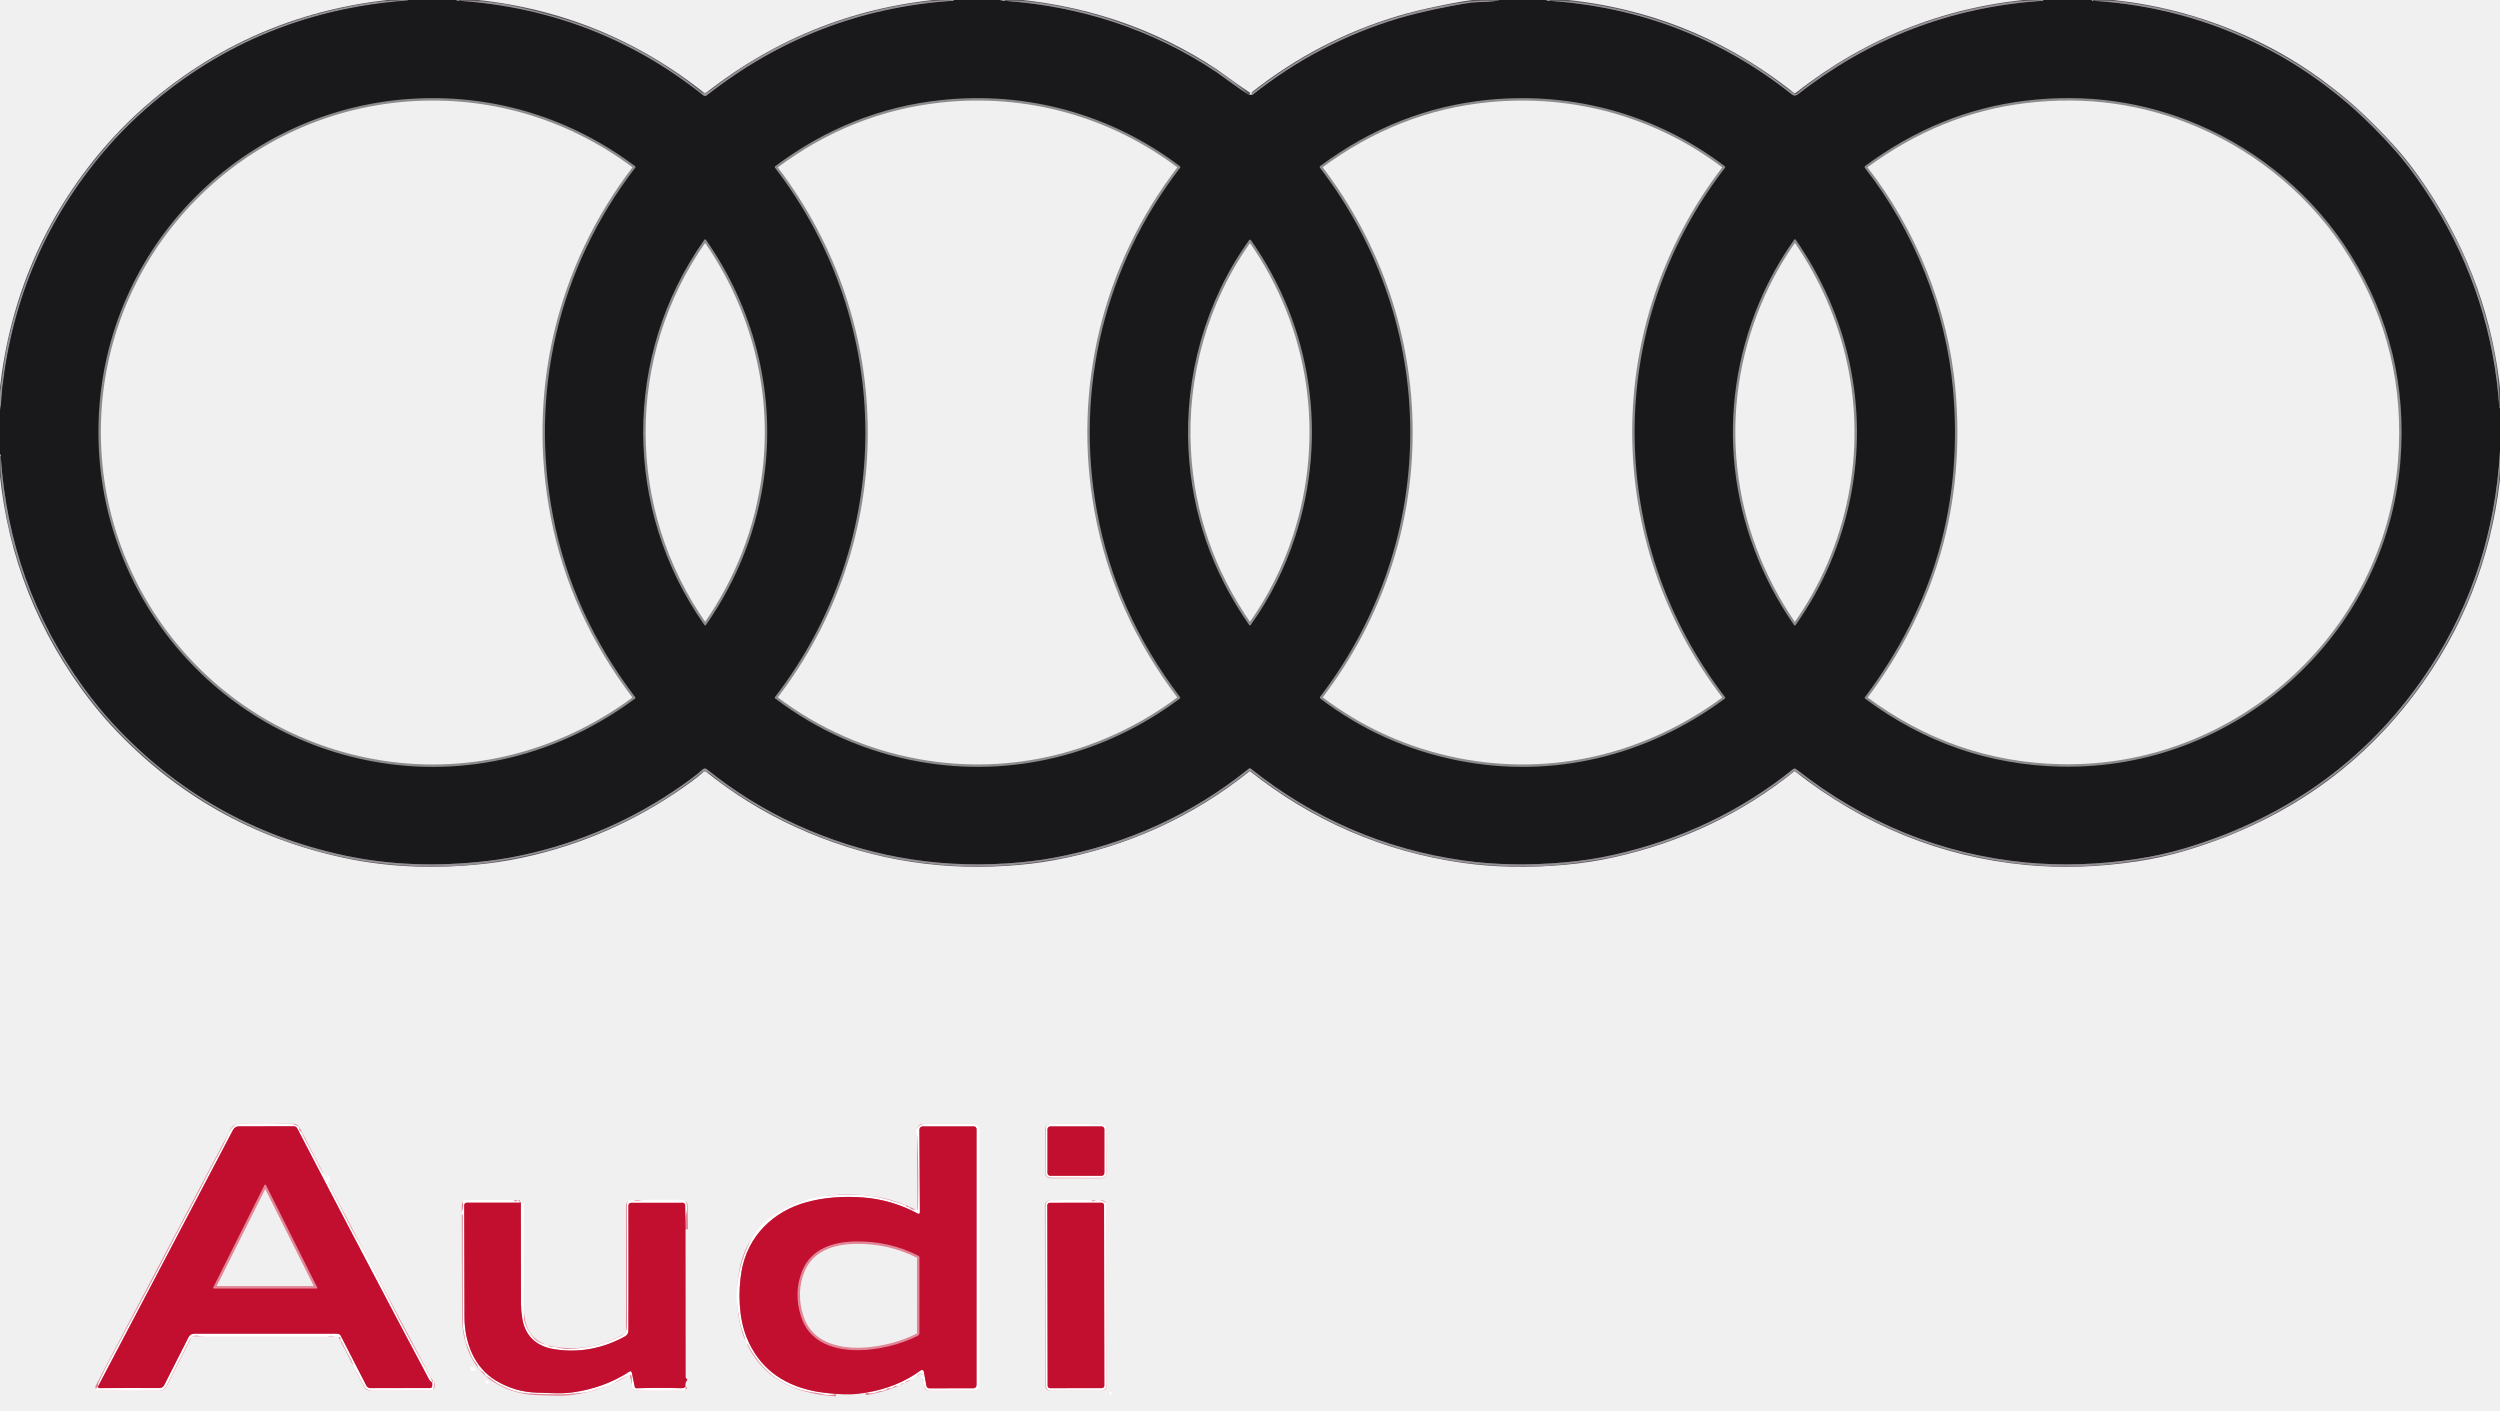
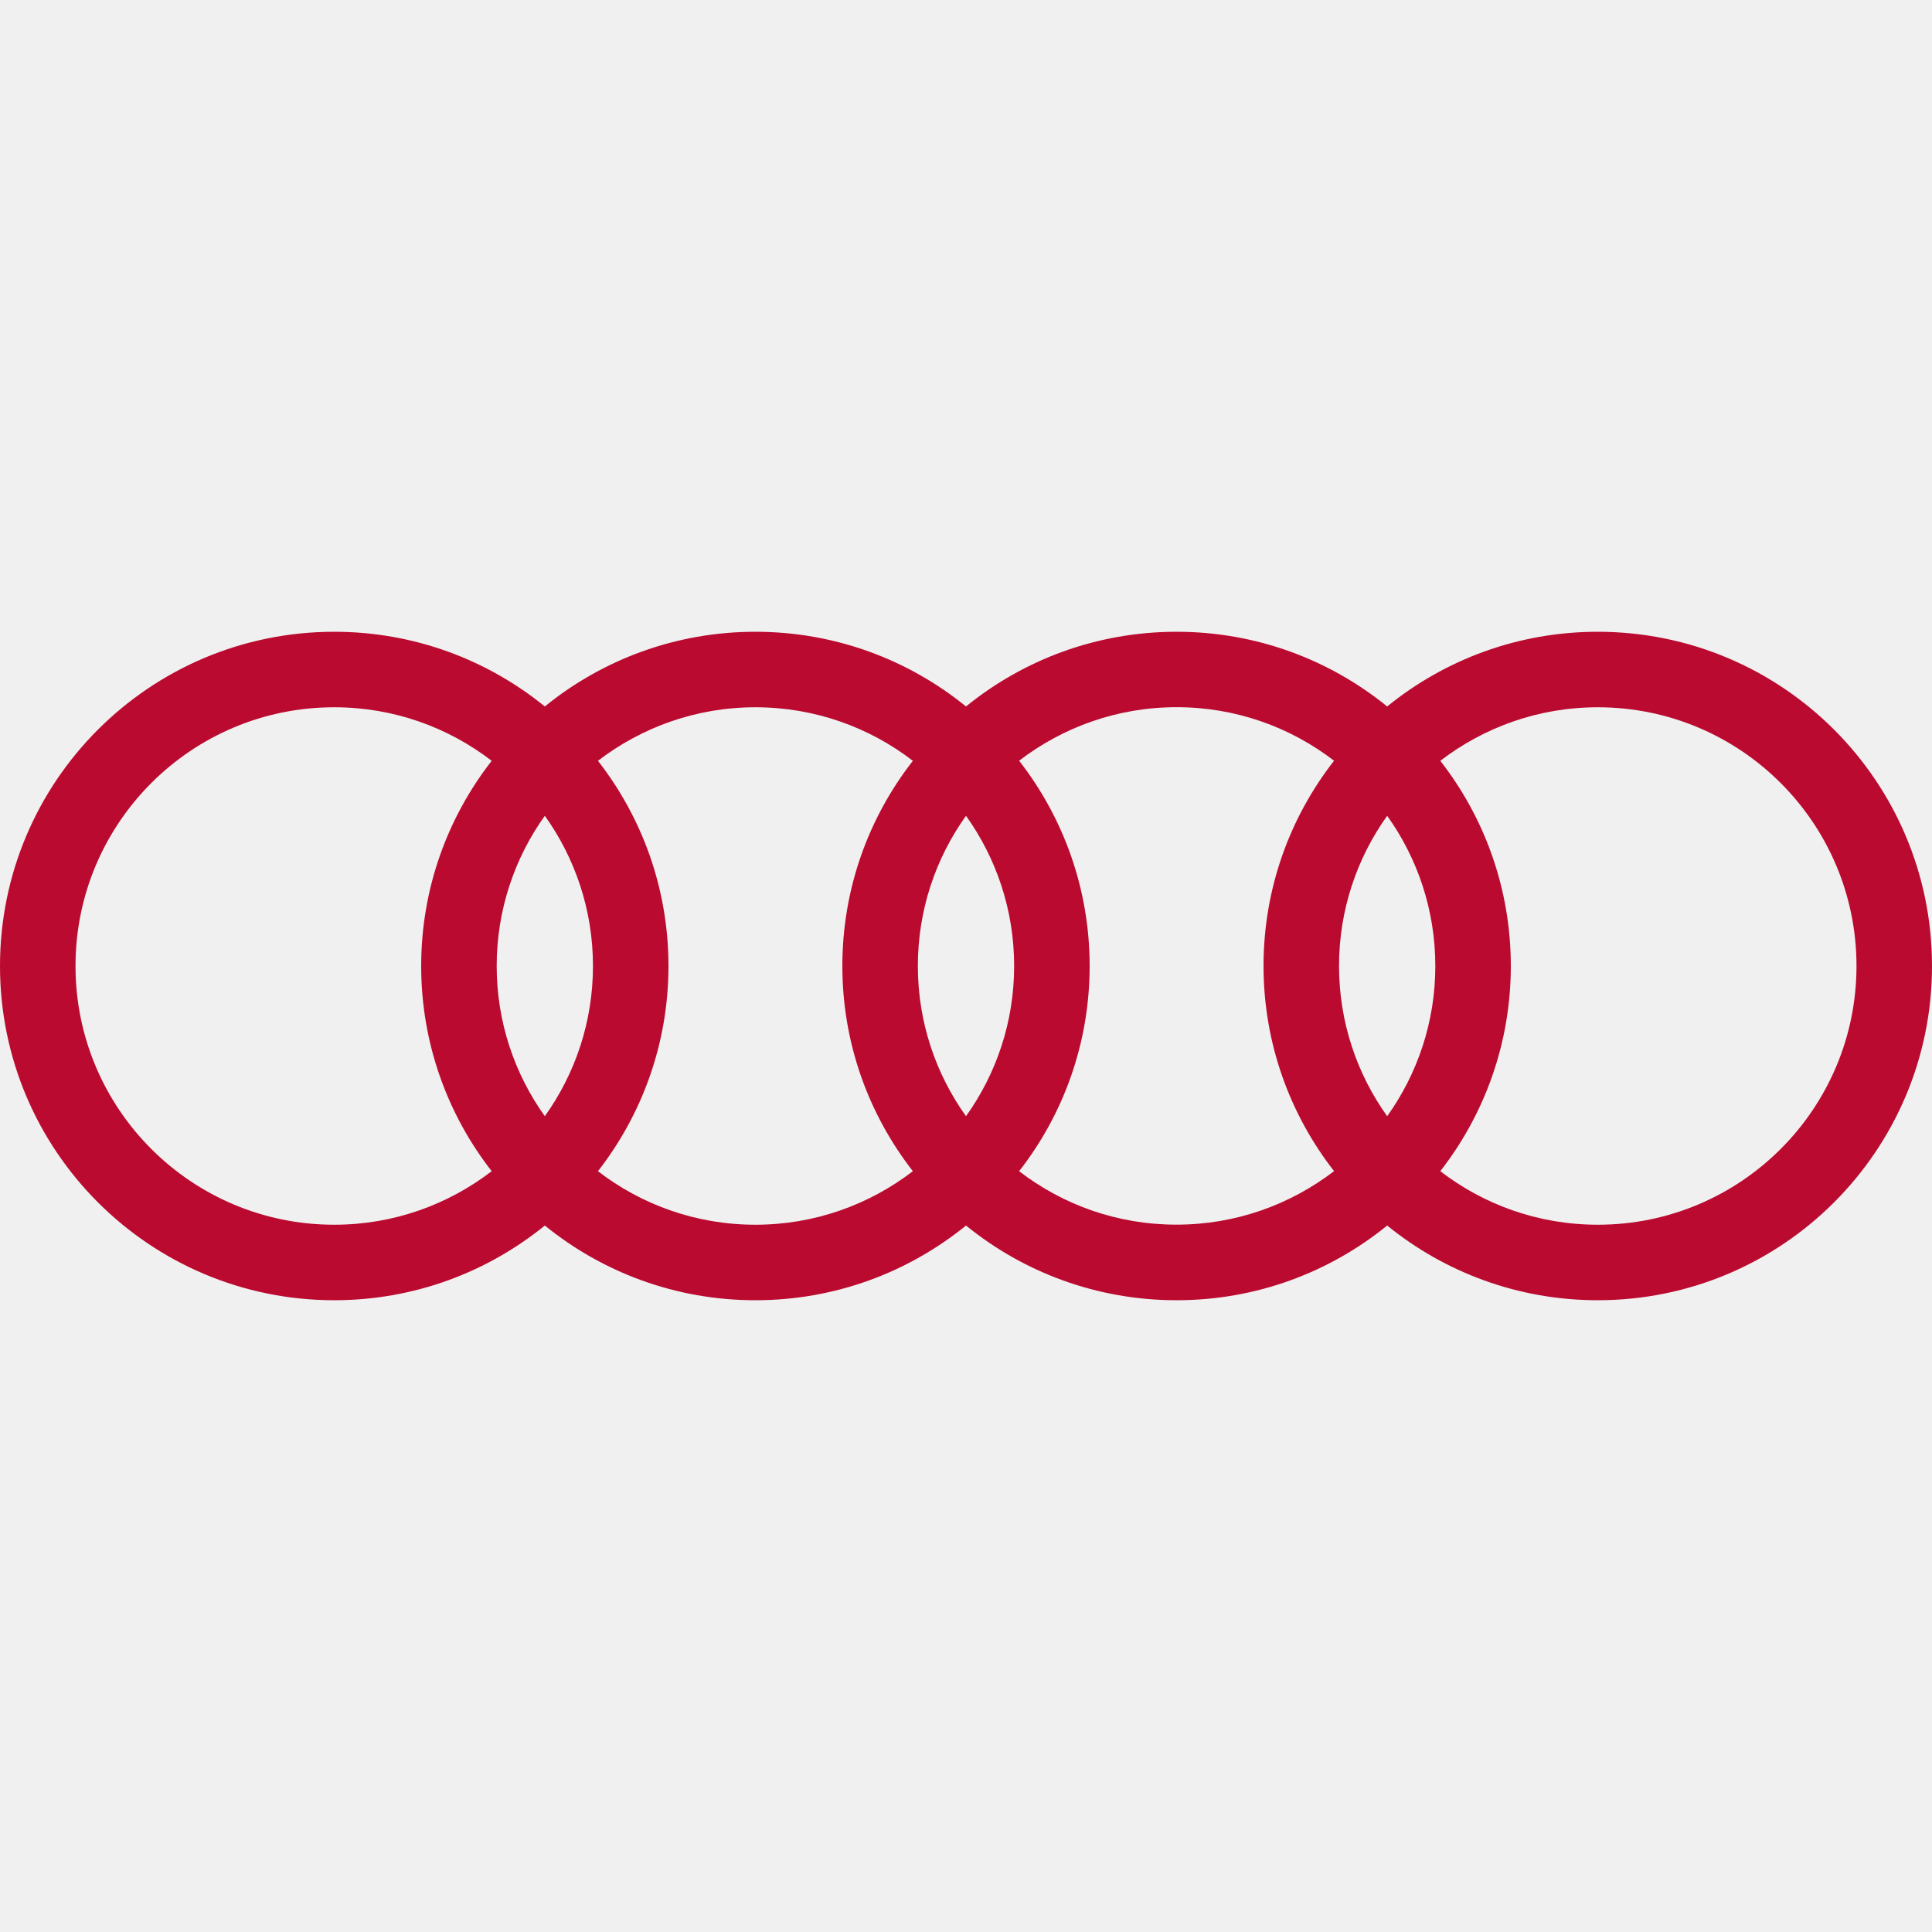
- <svg xmlns="http://www.w3.org/2000/svg" width="1021" height="576" version="1.1">
-   <g class="layer">
-     <g fill="none" id="svg_1" stroke-width="2">
-       <path d="m166.75,0q-0.07,0.09 -0.16,0.15q-0.09,0.07 -0.21,0.08q-63.54,4.68 -109.53,46.73q-7.39,6.76 -13.89,14.37q-35.83,41.96 -42.08,97.79q-0.05,0.37 -0.31,4.3q-0.14,2.17 -0.57,4.28" id="svg_2" stroke="#575459" />
-       <path d="m187.31,0.3q56.33,3.81 99.99,38.67a1.04,1.03 45.2 0 0 1.28,0.01q43.96,-34.59 99.52,-38.61q0.37,-0.02 0.74,0.03q0.62,0.09 0.66,-0.4" id="svg_3" stroke="#575459" />
-       <path d="m410.29,0.33c31.05,2.23 60.3,11.65 86.21,28.91q1.18,0.79 6.74,4.85q3.31,2.41 6.86,4.67" id="svg_4" stroke="#575459" />
-       <path d="m510.98,38.73q0.29,0.18 0.54,-0.02q27.17,-21.53 59.82,-31.27q6.72,-2 15.99,-3.93q12.63,-2.63 16.17,-2.64q4.22,-0.03 8.39,-0.59" id="svg_5" stroke="#575459" />
-       <path d="m632.79,0.33q55.66,3.8 98.96,38.18q1.24,0.98 2.49,0.01q43.79,-34.27 99.19,-38.15q0.28,-0.02 0.56,0.03q0.46,0.07 0.51,-0.4" id="svg_6" stroke="#575459" />
-       <path d="m854.78,0.31q36.59,2.26 69.22,18.62q13.04,6.54 24.97,15.46q7.2,5.4 12.36,10.06q7.99,7.21 15.79,15.83q8.35,9.22 16.84,22.92q23.68,38.23 26.77,83.27" id="svg_7" stroke="#575459" />
-       <path d="m1021,184.3q-2.9,49.01 -28.26,87.96q-35.77,54.91 -100.57,74.22q-9.56,2.84 -19.74,4.36q-23.26,3.46 -44.87,1.42q-51.71,-4.89 -94.04,-38.15a0.96,0.95 44.7 0 0 -1.19,0q-32.05,25.84 -73.55,35.06q-9.45,2.1 -19.57,3q-22.33,1.99 -41.63,-0.75q-48.23,-6.84 -86.76,-37.48a0.64,0.63 44.5 0 0 -0.79,0q-34.86,28.1 -79.93,36.42q-8.48,1.57 -18.85,2.25q-45.09,2.95 -86.18,-15.88q-19.48,-8.93 -36.47,-22.62a1.16,1.16 0 0 0 -1.48,0.03q-2.64,2.32 -5.31,4.27q-29.15,21.36 -63.93,29.8q-9.83,2.39 -18.96,3.44q-31.11,3.57 -58.29,-2.29q-55.71,-12 -94.24,-53.51q-6.46,-6.96 -12.55,-15.43q-30.1,-41.79 -33.55,-94.11" id="svg_8" stroke="#575459" />
-       <path d="m259.3,67.81c-25.91,-19.43 -56.88,-29.15 -89.32,-27.57c-70.36,3.4 -127.33,60.31 -129.71,131.49c-2.26,67.75 44.96,126.8 111.8,139.2c38.14,7.08 76.24,-2.55 107.28,-25.61a0.42,0.41 53.1 0 0 0.08,-0.59q-25.7,-33.71 -33.5,-73.57c-9.89,-50.48 2.12,-101.86 33.47,-142.61q0.32,-0.42 -0.1,-0.74" id="svg_9" stroke="#8c8c8d" />
-       <path d="m481.84,67.86c-28.04,-21.26 -62.51,-30.73 -97.55,-26.99q-36.89,3.95 -67.69,27.01a0.46,0.45 53.4 0 0 -0.09,0.64c49.16,64.11 49.25,152.1 0,216.13q-0.27,0.35 0.08,0.62q26.43,19.97 58.74,25.78c37.89,6.81 75.75,-2.81 106.4,-25.65q0.47,-0.35 0.11,-0.82q-26.34,-34.71 -33.86,-75.86c-9.06,-49.64 3.12,-100.11 33.95,-140.16a0.5,0.49 -52.7 0 0 -0.09,-0.7" id="svg_10" stroke="#8c8c8d" />
-       <path d="m704.31,67.82c-27.62,-21 -61.67,-30.44 -96.28,-27.08q-37.34,3.63 -68.88,27.08a0.49,0.49 0 0 0 -0.1,0.68c49.06,64.03 49.28,151.75 0.12,216a0.62,0.61 -52.7 0 0 0.11,0.86q25.14,19.05 56.05,25.21c38.71,7.7 77.42,-1.77 108.99,-25.17q0.47,-0.35 0.11,-0.81c-48.97,-63.86 -49.28,-152.01 -0.01,-215.97q0.35,-0.45 -0.11,-0.8" id="svg_11" stroke="#8c8c8d" />
-       <path d="m841.75,313.1c71.45,1.49 132.84,-53.52 138.58,-124.75q3.68,-45.63 -20.32,-84.32c-14.65,-23.6 -36.78,-42.21 -62.09,-53.04q-33.52,-14.34 -70.63,-9.88q-35.22,4.23 -65.45,26.59q-0.58,0.44 -0.13,1.01c20,25.56 32.96,57.91 35.88,90.2q6.29,69.61 -35.9,125.73q-0.33,0.43 0.1,0.75q35.95,26.8 79.96,27.71" id="svg_12" stroke="#8c8c8d" />
-       <path d="m287.58,98.02c-33.38,47.22 -33.07,110.14 0.06,157.17q0.36,0.5 0.71,0q19.71,-28.32 23.96,-62.21c4.22,-33.68 -4.67,-67.33 -23.93,-94.95q-0.4,-0.58 -0.8,-0.01" id="svg_13" stroke="#8c8c8d" />
-       <path d="m510.15,98.05c-17.93,24.92 -26.43,55.87 -24.77,85.92q2.14,38.66 24.69,71.16q0.39,0.58 0.8,0.01q11.69,-16.43 18.01,-35.7c13.54,-41.31 7.03,-85.71 -18,-121.38a0.45,0.45 0 0 0 -0.73,-0.01" id="svg_14" stroke="#8c8c8d" />
-       <path d="m718.45,123.58c-18.4,43.84 -12.84,92.57 14.18,131.61q0.37,0.54 0.74,0.01q16.7,-23.62 22.41,-52.26c7.36,-36.9 -1.05,-74.23 -22.37,-104.98q-0.35,-0.51 -0.7,-0.01q-8.51,11.95 -14.26,25.63" id="svg_15" stroke="#8c8c8d" />
-       <path d="m176.38,564.56q-0.72,-0.4 -1.27,-1.43q-27.13,-51.06 -53.71,-102.29a1.63,1.62 76 0 0 -1.46,-0.88l-22.34,0.04q-1.66,0 -2.44,1.47l-55.12,104.74" id="svg_16" stroke="#e18797" />
-       <path d="m176.57,564.66q0.28,2.24 -0.8,2.24q-12.25,-0.01 -24.53,0.06a1.88,1.87 -13.4 0 1 -1.67,-1.02l-10.45,-20.34a1.54,1.54 0 0 0 -1.37,-0.84l-58.49,-0.01a2.44,2.43 -76.4 0 0 -2.17,1.33l-10.02,19.73a2,1.98 13.8 0 1 -1.81,1.09q-12.12,-0.12 -24.46,0.07q-0.34,0 -0.56,-0.13q-0.48,-0.29 -0.2,-0.63" id="svg_17" stroke="#e18797" />
-       <path d="m353.49,568.8q12.93,-2.08 22.58,-9.17a0.76,0.76 0 0 1 1.2,0.47l1.08,5.92a1.19,1.19 0 0 0 1.17,0.97l18.03,-0.02a1.27,1.26 90 0 0 1.26,-1.27l0.01,-104.59a1.09,1.09 0 0 0 -1.09,-1.1l-20.87,0a1.38,1.38 0 0 0 -1.38,1.38l0.19,33.83a0.51,0.51 0 0 1 -0.75,0.45q-10.76,-5.8 -22.8,-6.65q-12.21,-0.86 -22.49,1.89c-13.92,3.72 -24.35,14 -26.79,28.3c-1.48,8.64 -1.12,19.18 2.17,27.19q7.22,17.55 27.25,21.7q3.71,0.77 9.24,1.17" id="svg_18" stroke="#e18797" />
-       <path d="m212.27,491.16l-21.65,0.02a1.04,1.04 0 0 0 -1.04,1.04q0.01,21.83 0.11,45.67c0.04,10.26 3.89,20.55 12.83,25.94q7.8,4.7 16.85,4.94q3.61,0.09 7,0.22q3.99,0.15 7.36,-0.32q13,-1.78 23.38,-8.54a0.59,0.58 -22.4 0 1 0.9,0.37l1.24,5.95a0.66,0.65 -6.3 0 0 0.66,0.52q9.18,-0.28 18.33,-0.03q1.16,0.03 1.72,-0.7" id="svg_19" stroke="#e18797" />
-       <path d="m279.98,502.05l-0.15,-9.83a1.02,1.02 0 0 0 -1.02,-1.01l-21.04,0.01a1.13,1.12 -0.3 0 0 -1.13,1.13q0.06,25.61 -0.01,51.11q-0.01,1.58 -1.44,2.36q-13.86,7.56 -28.89,5.18c-7.34,-1.16 -11.93,-5.55 -13.02,-12.65q-0.52,-3.4 -0.52,-5.85q-0.06,-20.75 -0.05,-41.48" id="svg_20" stroke="#e18797" />
-       <path d="m451.03,461.2a1.19,1.19 0 0 0 -1.19,-1.19l-20.86,0a1.19,1.19 0 0 0 -1.19,1.19l0,17.82a1.19,1.19 0 0 0 1.19,1.19l20.86,0a1.19,1.19 0 0 0 1.19,-1.19l0,-17.82" id="svg_21" stroke="#e18797" />
-       <path d="m87.09,525.78a0.32,0.32 0 0 0 0.29,0.46l41.88,0a0.32,0.32 0 0 0 0.29,-0.46l-20.94,-41.82a0.32,0.32 0 0 0 -0.58,0l-20.94,41.82" id="svg_22" stroke="#e18797" />
-       <path d="m327.65,518.94q-3.64,8.94 -0.51,18.75c6.16,19.33 34.91,14.58 47.73,7.81a1.18,1.17 76.2 0 0 0.62,-1.04l0.01,-30.92a0.76,0.76 0 0 0 -0.42,-0.68q-11.78,-6.03 -25.54,-5.86c-9.23,0.11 -18.25,2.99 -21.89,11.94" id="svg_23" stroke="#e18797" />
-       <path d="m450.89,492.2a1.02,1.02 0 0 0 -1.03,-1.02l-21.12,0.04a1.02,1.02 0 0 0 -1.01,1.02l0.12,73.68a1.02,1.02 0 0 0 1.03,1.02l21.12,-0.04a1.02,1.02 0 0 0 1.01,-1.02l-0.12,-73.68" id="svg_24" stroke="#e18797" />
-     </g>
-     <path d="m165.88,0l0.87,0q-0.07,0.09 -0.16,0.15q-0.09,0.07 -0.21,0.08q-63.54,4.68 -109.53,46.73q-7.39,6.76 -13.89,14.37q-35.83,41.96 -42.08,97.79q-0.05,0.37 -0.31,4.3q-0.14,2.17 -0.57,4.28l0,-7.19q0.73,-5 1.39,-10q0.8,-6.01 1.65,-9.96c5.9,-27.22 17.94,-53.65 35.75,-75.18c3.11,-3.76 6.2,-7.66 9.54,-11.11q41.8,-43.11 101.01,-52.85q4.1,-0.67 8.26,-0.94q4.14,-0.26 8.28,-0.47z" fill="#969097" fill-opacity="1" id="svg_25" />
-     <path d="m166.75,0l19.37,0l1.19,0.3q56.33,3.81 99.99,38.67a1.04,1.03 45.2 0 0 1.28,0.01q43.96,-34.59 99.52,-38.61q0.37,-0.02 0.74,0.03q0.62,0.09 0.66,-0.4l18.78,0l2.01,0.33c31.05,2.23 60.3,11.65 86.21,28.91q1.18,0.79 6.74,4.85q3.31,2.41 6.86,4.67q-0.22,-0.28 0.88,-0.03q0.29,0.18 0.54,-0.02q27.17,-21.53 59.82,-31.27q6.72,-2 15.99,-3.93q12.63,-2.63 16.17,-2.64q4.22,-0.03 8.39,-0.59q0.06,-0.14 0.12,-0.28l19.11,0l1.67,0.33q55.66,3.8 98.96,38.18q1.24,0.98 2.49,0.01q43.79,-34.27 99.19,-38.15q0.28,-0.02 0.56,0.03q0.46,0.07 0.51,-0.4l19.62,0q0.01,0.14 0.66,0.31q36.59,2.26 69.22,18.62q13.04,6.54 24.97,15.46q7.2,5.4 12.36,10.06q7.99,7.21 15.79,15.83q8.35,9.22 16.84,22.92q23.68,38.23 26.77,83.27l0.27,0.31l0,17.52q-2.9,49.01 -28.26,87.96q-35.77,54.91 -100.57,74.22q-9.56,2.84 -19.74,4.36q-23.26,3.46 -44.87,1.42q-51.71,-4.89 -94.04,-38.15a0.96,0.95 44.7 0 0 -1.19,0q-32.05,25.84 -73.55,35.06q-9.45,2.1 -19.57,3q-22.33,1.99 -41.63,-0.75q-48.23,-6.84 -86.76,-37.48a0.64,0.63 44.5 0 0 -0.79,0q-34.86,28.1 -79.93,36.42q-8.48,1.57 -18.85,2.25q-45.09,2.95 -86.18,-15.88q-19.48,-8.93 -36.47,-22.62a1.16,1.16 0 0 0 -1.48,0.03q-2.64,2.32 -5.31,4.27q-29.15,21.36 -63.93,29.8q-9.83,2.39 -18.96,3.44q-31.11,3.57 -58.29,-2.29q-55.71,-12 -94.24,-53.51q-6.46,-6.96 -12.55,-15.43q-30.1,-41.79 -33.55,-94.11q-0.09,-0.7 -0.29,-0.93l0,-17.68q0.43,-2.11 0.57,-4.28q0.26,-3.93 0.31,-4.3q6.25,-55.83 42.08,-97.79q6.5,-7.61 13.89,-14.37q45.99,-42.05 109.53,-46.73q0.12,-0.01 0.21,-0.08q0.09,-0.06 0.16,-0.15zm92.55,67.81c-25.91,-19.43 -56.88,-29.15 -89.32,-27.57c-70.36,3.4 -127.33,60.31 -129.71,131.49c-2.26,67.75 44.96,126.8 111.8,139.2c38.14,7.08 76.24,-2.55 107.28,-25.61a0.42,0.41 53.1 0 0 0.08,-0.59q-25.7,-33.71 -33.5,-73.57c-9.89,-50.48 2.12,-101.86 33.47,-142.61q0.32,-0.42 -0.1,-0.74zm222.54,0.05c-28.04,-21.26 -62.51,-30.73 -97.55,-26.99q-36.89,3.95 -67.69,27.01a0.46,0.45 53.4 0 0 -0.09,0.64c49.16,64.11 49.25,152.1 0,216.13q-0.27,0.35 0.08,0.62q26.43,19.97 58.74,25.78c37.89,6.81 75.75,-2.81 106.4,-25.65q0.47,-0.35 0.11,-0.82q-26.34,-34.71 -33.86,-75.86c-9.06,-49.64 3.12,-100.11 33.95,-140.16a0.5,0.49 -52.7 0 0 -0.09,-0.7zm222.47,-0.04c-27.62,-21 -61.67,-30.44 -96.28,-27.08q-37.34,3.63 -68.88,27.08a0.49,0.49 0 0 0 -0.1,0.68c49.06,64.03 49.28,151.75 0.12,216a0.62,0.61 -52.7 0 0 0.11,0.86q25.14,19.05 56.05,25.21c38.71,7.7 77.42,-1.77 108.99,-25.17q0.47,-0.35 0.11,-0.81c-48.97,-63.86 -49.28,-152.01 -0.01,-215.97q0.35,-0.45 -0.11,-0.8zm137.44,245.28c71.45,1.49 132.84,-53.52 138.58,-124.75q3.68,-45.63 -20.32,-84.32c-14.65,-23.6 -36.78,-42.21 -62.09,-53.04q-33.52,-14.34 -70.63,-9.88q-35.22,4.23 -65.45,26.59q-0.58,0.44 -0.13,1.01c20,25.56 32.96,57.91 35.88,90.2q6.29,69.61 -35.9,125.73q-0.33,0.43 0.1,0.75q35.95,26.8 79.96,27.71zm-554.17,-215.08c-33.38,47.22 -33.07,110.14 0.06,157.17q0.36,0.5 0.71,0q19.71,-28.32 23.96,-62.21c4.22,-33.68 -4.67,-67.33 -23.93,-94.95q-0.4,-0.58 -0.8,-0.01zm222.57,0.03c-17.93,24.92 -26.43,55.87 -24.77,85.92q2.14,38.66 24.69,71.16q0.39,0.58 0.8,0.01q11.69,-16.43 18.01,-35.7c13.54,-41.31 7.03,-85.71 -18,-121.38a0.45,0.45 0 0 0 -0.73,-0.01zm208.3,25.53c-18.4,43.84 -12.84,92.57 14.18,131.61q0.37,0.54 0.74,0.01q16.7,-23.62 22.41,-52.26c7.36,-36.9 -1.05,-74.23 -22.37,-104.98q-0.35,-0.51 -0.7,-0.01q-8.51,11.95 -14.26,25.63z" fill="#19181b" id="svg_26" />
-     <path d="m388.63,0l0.87,0q-0.04,0.49 -0.66,0.4q-0.37,-0.05 -0.74,-0.03q-55.56,4.02 -99.52,38.61a1.04,1.03 45.2 0 1 -1.28,-0.01q-43.66,-34.86 -99.99,-38.67q12.69,-0.26 25.2,2.69q9.37,2.22 16.75,4.42q31.94,9.52 57,30.14q0.45,0.37 1.04,0.38q1.58,0.01 2.87,-1.01q31.57,-24.91 72.08,-33.67q13.8,-2.98 26.38,-3.25z" fill="#969097" fill-opacity="1" id="svg_27" />
-     <path d="m833.88,0l0.62,0q-0.05,0.47 -0.51,0.4q-0.28,-0.05 -0.56,-0.03q-55.4,3.88 -99.19,38.15q-1.25,0.97 -2.49,-0.01q-43.3,-34.38 -98.96,-38.18q6.11,-0.17 12.19,0.61c17.81,2.27 34,7.08 49.94,14.16q18.86,8.39 34.37,20.73q1.61,1.28 3.83,2.47q0.44,0.24 0.82,-0.1q2.06,-1.85 4.01,-3.33q35.95,-27.27 81.86,-33.81q3.29,-0.47 6.98,-0.67q3.54,-0.19 7.09,-0.39z" fill="#969097" fill-opacity="1" id="svg_28" />
-     <path d="m410.29,0.33q6.62,-0.23 13.21,0.67q17.14,2.35 33.47,8.07q23.11,8.09 43.36,21.86q5.09,3.46 9.77,7.83q-3.55,-2.26 -6.86,-4.67q-5.56,-4.06 -6.74,-4.85c-25.91,-17.26 -55.16,-26.68 -86.21,-28.91z" fill="#969097" fill-opacity="1" id="svg_29" />
-     <path d="m611.89,0.28q-4.17,0.56 -8.39,0.59q-3.54,0.01 -16.17,2.64q-9.27,1.93 -15.99,3.93q-32.65,9.74 -59.82,31.27q-0.25,0.2 -0.54,0.02q0.1,-0.51 0.6,-0.9q38.65,-30.52 87.65,-37.09q4.87,-0.65 12.66,-0.46z" fill="#969097" fill-opacity="1" id="svg_30" />
-     <path d="m854.78,0.31q7.72,-0.2 12.72,0.49q19.25,2.65 35.61,8.45q9.97,3.54 21.45,9.33q9.3,4.7 17.2,9.92q35.99,23.79 56.99,61.21q2.12,3.77 4.12,7.58c5.75,10.96 9.75,22.72 13.38,36.22q4.6,17.06 4.48,32.96q-3.09,-45.04 -26.77,-83.27q-8.49,-13.7 -16.84,-22.92q-7.8,-8.62 -15.79,-15.83q-5.16,-4.66 -12.36,-10.06q-11.93,-8.92 -24.97,-15.46q-32.63,-16.36 -69.22,-18.62z" fill="#969097" fill-opacity="1" id="svg_31" />
-     <path d="m1021,184.3l0,7.7q-3.21,35.29 -18.68,65.08q-30.47,58.69 -92.77,84.38c-4.83,1.99 -9.85,3.46 -14.73,5.04q-5.67,1.84 -11.31,2.99q-17.8,3.65 -32.37,4.25q-26.58,1.08 -53.02,-6.02q-14.14,-3.8 -26.78,-9.56q-18.98,-8.63 -34.76,-20.87q-1.53,-1.18 -3.27,-2.11q-0.51,-0.27 -0.96,0.08q-10.8,8.26 -20.69,14.15q-10.2,6.07 -24.51,11.91q-8.09,3.31 -19.91,6.6q-8.63,2.4 -18.57,3.83q-12.51,1.8 -19.39,2.02q-65.7,2.17 -117.99,-38.51a1.37,1.37 0 0 0 -1.7,0q-31.33,24.78 -69.15,33.78q-6.71,1.59 -16.68,3.03q-21.09,3.04 -41.24,0.99q-14.97,-1.52 -26.63,-4.54q-32.86,-8.51 -60.43,-28.2c-2.18,-1.56 -4.06,-3.47 -6.29,-4.82a2.44,2.43 41 0 0 -2.8,0.19q-20.33,16.4 -45.69,26.15q-10.2,3.91 -17.9,5.88q-25.12,6.39 -46.05,6.2q-63.25,-0.55 -111.95,-40q-36.57,-29.62 -54.14,-75.37q-1.87,-4.88 -3.55,-10.4q-2.26,-7.48 -3.05,-10.81q-2.74,-11.52 -3.81,-25.34q-0.09,-1.2 0.06,-5.69q3.45,52.32 33.55,94.11q6.09,8.47 12.55,15.43q38.53,41.51 94.24,53.51q27.18,5.86 58.29,2.29q9.13,-1.05 18.96,-3.44q34.78,-8.44 63.93,-29.8q2.67,-1.95 5.31,-4.27a1.16,1.16 0 0 1 1.48,-0.03q16.99,13.69 36.47,22.62q41.09,18.83 86.18,15.88q10.37,-0.68 18.85,-2.25q45.07,-8.32 79.93,-36.42a0.64,0.63 44.5 0 1 0.79,0q38.53,30.64 86.76,37.48q19.3,2.74 41.63,0.75q10.12,-0.9 19.57,-3q41.5,-9.22 73.55,-35.06a0.96,0.95 44.7 0 1 1.19,0q42.33,33.26 94.04,38.15q21.61,2.04 44.87,-1.42q10.18,-1.52 19.74,-4.36q64.8,-19.31 100.57,-74.22q25.36,-38.95 28.26,-87.96z" fill="#969097" fill-opacity="1" id="svg_39" />
-     <path d="m176.38,564.56q-0.72,-0.4 -1.27,-1.43q-27.13,-51.06 -53.71,-102.29a1.63,1.62 76 0 0 -1.46,-0.88l-22.34,0.04q-1.66,0 -2.44,1.47l-55.12,104.74q-0.09,-0.99 0.32,-1.87q2.14,-4.59 5.35,-10.55q8.17,-15.2 16.14,-30.24q4.28,-8.08 7.9,-15.17q3.68,-7.19 7.38,-13.97c2.57,-4.71 5.08,-9.7 7.7,-14.79q3,-5.83 5.94,-11.18c1.77,-3.2 2.33,-6.73 5.35,-9.12a1.3,1.28 -64.5 0 1 0.77,-0.28q10.71,-0.27 22.05,0.02q1.61,0.04 2.96,1.02q0.35,0.25 0.38,0.67q0.02,0.22 -0.05,0.44a0.53,0.52 23.3 0 0 0.25,0.62c1.04,0.57 1.19,1.83 1.71,2.83c1.92,3.7 4.09,7.33 5.88,11.15q1.23,2.62 3.44,5.43q0.43,0.54 0.4,-0.15q-0.03,-0.53 -0.41,-0.91q-0.47,-0.47 0.18,-0.31q0.68,0.17 0.93,0.76a1.22,1.22 0 0 1 -0.13,1.19q-0.62,0.88 -0.15,1.81q3.52,6.82 7.08,14.02q2.09,4.24 4.52,8.39q2.38,4.09 4.57,8.29q5.04,9.65 10.06,19.71q3.63,7.28 7.4,14.15q3.83,6.99 7.75,14.08q0.56,1.01 0.67,2.31z" fill="#ffffff" id="svg_40" />
-     <path d="m353.49,568.8q12.93,-2.08 22.58,-9.17a0.76,0.76 0 0 1 1.2,0.47l1.08,5.92a1.19,1.19 0 0 0 1.17,0.97l18.03,-0.02a1.27,1.26 90 0 0 1.26,-1.27l0.01,-104.59a1.09,1.09 0 0 0 -1.09,-1.1l-20.87,0a1.38,1.38 0 0 0 -1.38,1.38l0.19,33.83a0.51,0.51 0 0 1 -0.75,0.45q-10.76,-5.8 -22.8,-6.65q-12.21,-0.86 -22.49,1.89c-13.92,3.72 -24.35,14 -26.79,28.3c-1.48,8.64 -1.12,19.18 2.17,27.19q7.22,17.55 27.25,21.7q3.71,0.77 9.24,1.17q-1.47,0.49 -2.98,0.5q-1.22,0.02 -2.5,-0.38q-1.17,-0.37 -2.46,-0.52q-18.85,-2.16 -28.09,-19.6q-0.11,-0.21 -0.33,-0.31q-0.44,-0.2 -0.54,-0.68q-0.51,-2.53 -1.45,-4.97q-0.89,-2.29 -1.24,-4.67q-0.35,-2.4 -0.73,-4.68q-0.4,-2.36 -0.37,-4.64q0.18,-11.54 5.57,-22.51c5.73,-11.67 21.27,-18.15 33.39,-18.68c5.93,-0.25 12.34,-0.55 18.2,0.68q6.01,1.26 11.6,3.34a0.8,0.76 84.9 0 1 0.4,0.35q0.11,0.18 0.28,0.32q0.22,0.16 0.49,0.16q0.76,-0.01 1.18,0.61a1.02,1.02 0 0 0 0.79,0.43l1.56,0.06q0.64,0.03 0.65,-0.61q0.34,-15.26 -0.26,-28.38q-0.06,-1.28 -0.34,-2.39c-0.56,-2.12 1.49,-3.67 3.43,-3.68q9.89,-0.05 20.08,0.03a2.18,2.17 -89.7 0 1 2.15,2.18l0.01,104.52a2.24,2.24 0 0 1 -2.24,2.24l-18.26,0a1.4,1.39 65.1 0 1 -0.9,-0.33q-1.8,-1.47 -1.56,-3.89q0.06,-0.66 -0.49,-0.91q-0.59,-0.26 -0.26,-0.82l0.27,-0.44q0.34,-0.57 -0.3,-0.71q-0.27,-0.06 -0.58,0.07q-0.48,0.2 -0.84,0.6q-1.6,1.76 -3.94,2.24q-0.71,0.14 -1.11,0.74q-0.32,0.48 -0.9,0.45q-0.61,-0.03 -1.01,0.42q-0.7,0.77 -1.76,0.59q-0.67,-0.11 -1.11,0.4q-0.65,0.74 -1.61,0.58q-0.7,-0.11 -1.25,0.33q-1.02,0.79 -2.47,0.79q-0.58,0.01 -1.11,0.27q-2.17,1.09 -5.07,0.43z" fill="#ffffff" id="svg_41" />
-     <path d="m451.95,479.01a2.02,2.02 0 0 1 -2.03,2.02l-20.92,-0.08a2.02,2.02 0 0 1 -2.01,-2.02l0.06,-17.92a2.02,2.02 0 0 1 2.03,-2.02l20.92,0.08a2.02,2.02 0 0 1 2.01,2.02l-0.06,17.92zm-0.92,-17.81a1.19,1.19 0 0 0 -1.19,-1.19l-20.86,0a1.19,1.19 0 0 0 -1.19,1.19l0,17.82a1.19,1.19 0 0 0 1.19,1.19l20.86,0a1.19,1.19 0 0 0 1.19,-1.19l0,-17.82z" fill="#ffffff" id="svg_42" />
-     <path d="m176.38,564.56q0.1,0.05 0.19,0.1q0.28,2.24 -0.8,2.24q-12.25,-0.01 -24.53,0.06a1.88,1.87 -13.4 0 1 -1.67,-1.02l-10.45,-20.34a1.54,1.54 0 0 0 -1.37,-0.84l-58.49,-0.01a2.44,2.43 -76.4 0 0 -2.17,1.33l-10.02,19.73a2,1.98 13.8 0 1 -1.81,1.09q-12.12,-0.12 -24.46,0.07q-0.34,0 -0.56,-0.13q-0.48,-0.29 -0.2,-0.63l55.12,-104.74q0.78,-1.47 2.44,-1.47l22.34,-0.04a1.63,1.62 76 0 1 1.46,0.88q26.58,51.23 53.71,102.29q0.55,1.03 1.27,1.43zm-89.29,-38.78a0.32,0.32 0 0 0 0.29,0.46l41.88,0a0.32,0.32 0 0 0 0.29,-0.46l-20.94,-41.82a0.32,0.32 0 0 0 -0.58,0l-20.94,41.82z" fill="#c20f2f" id="svg_43" transform="matrix(1 0 0 1 0 0)" />
-     <path d="m353.49,568.8q-5.52,1.05 -11.99,0.47q-5.53,-0.4 -9.24,-1.17q-20.03,-4.15 -27.25,-21.7c-3.29,-8.01 -3.65,-18.55 -2.17,-27.19c2.44,-14.3 12.87,-24.58 26.79,-28.3q10.28,-2.75 22.49,-1.89q12.04,0.85 22.8,6.65a0.51,0.51 0 0 0 0.75,-0.45l-0.19,-33.83a1.38,1.38 0 0 1 1.38,-1.38l20.87,0a1.09,1.09 0 0 1 1.09,1.1l-0.01,104.59a1.27,1.26 90 0 1 -1.26,1.27l-18.03,0.02a1.19,1.19 0 0 1 -1.17,-0.97l-1.08,-5.92a0.76,0.76 0 0 0 -1.2,-0.47q-9.65,7.09 -22.58,9.17zm-25.84,-49.86q-3.64,8.94 -0.51,18.75c6.16,19.33 34.91,14.58 47.73,7.81a1.18,1.17 76.2 0 0 0.62,-1.04l0.01,-30.92a0.76,0.76 0 0 0 -0.42,-0.68q-11.78,-6.03 -25.54,-5.86c-9.23,0.11 -18.25,2.99 -21.89,11.94z" fill="#c20f2f" id="svg_44" />
-     <rect fill="#c20f2f" height="20.2" id="svg_45" rx="1.19" width="23.24" x="427.79" y="460.01" />
-     <path d="m212.27,491.16l-21.65,0.02a1.04,1.04 0 0 0 -1.04,1.04q0.01,21.83 0.11,45.67c0.04,10.26 3.89,20.55 12.83,25.94q7.8,4.7 16.85,4.94q3.61,0.09 7,0.22q3.99,0.15 7.36,-0.32q13,-1.78 23.38,-8.54a0.59,0.58 -22.4 0 1 0.9,0.37l1.24,5.95a0.66,0.65 -6.3 0 0 0.66,0.52q9.18,-0.28 18.33,-0.03q1.16,0.03 1.72,-0.7q0.16,0.7 -0.03,1.26a0.71,0.7 9.1 0 1 -0.67,0.48l-19.25,-0.02a1.97,1.97 0 0 1 -1.97,-1.95l-0.04,-3.42q-0.01,-1.39 -1.31,-0.88q-2.72,1.08 -4.84,2.45c-3,1.94 -6.55,2.66 -9.87,3.77c-2.98,1 -5.98,1.01 -9.09,1.3q-1.95,0.18 -3.81,0.18q-12.56,-0.01 -16.43,-0.7q-3.77,-0.67 -9.09,-3.44c-1.79,-0.93 -2.92,-2.38 -4.77,-3.17q-0.47,-0.2 -0.69,-0.67c-0.69,-1.53 -2.27,-1.56 -2.92,-3.21q-0.52,-1.32 -1.54,-2.52q-0.74,-0.87 -1.14,-1.95q-0.75,-2.03 -1.69,-4.11q-0.79,-1.72 -1,-3.49c-0.21,-1.79 -0.8,-3.43 -0.8,-5.26q0,-23.17 0.01,-44.23q0,-0.44 -0.29,-0.77q-0.1,-0.11 -0.25,-0.16q-0.21,-0.08 -0.11,-0.28q1.03,-2.04 0.71,-4.09a1.14,1.14 0 0 1 1.13,-1.32l19.02,-0.02q0.58,0 0.95,0.46q0.39,0.5 0.82,0.02q0.42,-0.47 0.87,-0.04q0.28,0.27 0.4,0.7z" fill="#ffffff" id="svg_47" />
-     <path d="m279.98,502.05l-0.15,-9.83a1.02,1.02 0 0 0 -1.02,-1.01l-21.04,0.01a1.13,1.12 -0.3 0 0 -1.13,1.13q0.06,25.61 -0.01,51.11q-0.01,1.58 -1.44,2.36q-13.86,7.56 -28.89,5.18c-7.34,-1.16 -11.93,-5.55 -13.02,-12.65q-0.52,-3.4 -0.52,-5.85q-0.06,-20.75 -0.05,-41.48q0.36,-0.14 0.83,0.02q0.44,0.16 0.45,0.63q0.03,22.61 -0.04,46.15c-0.01,3.14 2.22,6.28 3.98,8.58c1.03,1.35 3.18,2.42 5.08,2.68q0.69,0.1 1.16,0.6q0.34,0.35 0.83,0.33c2.25,-0.08 4.33,0.96 6.65,0.91q12.05,-0.25 22.12,-5.33c2.32,-1.17 2.28,-2.9 2.29,-5.21q0.06,-24.29 -0.05,-48.45a1.97,1.97 0 0 1 2.89,-1.75c1.43,0.75 2.97,-0.18 4.51,-0.18q7.82,0.02 15.72,0q0.54,0 0.79,0.48q1.14,2.13 0.39,5.02q-0.56,2.15 -0.33,6.55z" fill="#ffffff" id="svg_48" />
-     <path d="m446.3,490.82q1.92,-1.65 5.18,0.29q0.49,0.29 0.49,0.86l0,73.54a2.48,2.47 0 0 1 -2.48,2.47l-20.1,0a2.35,2.34 0 0 1 -2.35,-2.34l-0.04,-73.32a2.2,2.19 -0.3 0 1 2.18,-2.19l16.13,-0.12q0.42,0 0.73,0.27q0.24,0.21 0.19,0.5a0.04,0.04 0 0 0 0.07,0.04zm4.59,1.38a1.02,1.02 0 0 0 -1.03,-1.02l-21.12,0.04a1.02,1.02 0 0 0 -1.01,1.02l0.12,73.68a1.02,1.02 0 0 0 1.03,1.02l21.12,-0.04a1.02,1.02 0 0 0 1.01,-1.02l-0.12,-73.68z" fill="#ffffff" id="svg_49" />
-     <path d="m212.27,491.16q0.22,-0.07 0.44,-0.14q-0.01,20.73 0.05,41.48q0,2.45 0.52,5.85c1.09,7.1 5.68,11.49 13.02,12.65q15.03,2.38 28.89,-5.18q1.43,-0.78 1.44,-2.36q0.07,-25.5 0.01,-51.11a1.13,1.12 -0.3 0 1 1.13,-1.13l21.04,-0.01a1.02,1.02 0 0 1 1.02,1.01l0.15,9.83l0.05,60.29q0,0.46 0.36,0.74q0.15,0.11 0.25,0.26q0.11,0.17 -0.02,0.33q-0.86,1 -0.66,2.57q-0.56,0.73 -1.72,0.7q-9.15,-0.25 -18.33,0.03a0.66,0.65 -6.3 0 1 -0.66,-0.52l-1.24,-5.95a0.59,0.58 -22.4 0 0 -0.9,-0.37q-10.38,6.76 -23.38,8.54q-3.37,0.47 -7.36,0.32q-3.39,-0.13 -7,-0.22q-9.05,-0.24 -16.85,-4.94c-8.94,-5.39 -12.79,-15.68 -12.83,-25.94q-0.1,-23.84 -0.11,-45.67a1.04,1.04 0 0 1 1.04,-1.04l21.65,-0.02z" fill="#c20f2f" id="svg_50" />
-     <rect fill="#c20f2f" height="75.72" id="svg_51" rx="1.02" transform="translate(439.37,529.06) rotate(-0.1)" width="23.16" x="-11.58" y="-37.86" />
-     <path d="m176.57,564.66q1.41,-1.08 0.41,2.56a1.05,1.04 7.6 0 1 -1.01,0.76l-24.03,-0.01a3.79,3.79 0 0 1 -3.39,-2.09q-1.85,-3.72 -4,-7.4c-0.57,-0.99 -0.48,-1.92 -1.04,-2.89q-1.99,-3.44 -3.64,-7.03q-0.22,-0.48 -0.58,-0.85q-0.4,-0.41 -0.26,-0.95q0.2,-0.78 -0.6,-0.77c-0.95,0.01 -1.66,0.02 -2.57,-0.32q-0.77,-0.29 -1.61,0.08q-0.48,0.21 -1.01,0.22q-23.68,0.05 -48.78,-0.02q-1.73,0 -3.53,-0.41q-2.36,-0.54 -3.62,1.91q-4.82,9.38 -9.39,18.61a3.46,3.45 13.1 0 1 -3.1,1.92l-25.07,-0.01q-0.59,0 -0.52,-0.58q0.06,-0.55 0.81,-1.18q-0.28,0.34 0.2,0.63q0.22,0.13 0.56,0.13q12.34,-0.19 24.46,-0.07a2,1.98 13.8 0 0 1.81,-1.09l10.02,-19.73a2.44,2.43 -76.4 0 1 2.17,-1.33l58.49,0.01a1.54,1.54 0 0 1 1.37,0.84l10.45,20.34a1.88,1.87 -13.4 0 0 1.67,1.02q12.28,-0.07 24.53,-0.06q1.08,0 0.8,-2.24z" fill="#ffffff" id="svg_53" />
-     <path d="m192.14,559.32a0.68,0.67 -37.8 0 1 0.12,-0.93q0.79,-0.64 1.83,0.59a0.58,0.58 0 0 1 -0.29,0.93q-1.01,0.28 -1.66,-0.59z" fill="#ffffff" id="svg_54" />
-     <path d="m198.49,563.86q0.6,-0.14 1.06,0.56q0.45,0.68 -0.36,0.7q-0.38,0 -0.75,-0.12a0.59,0.59 0 0 1 0.05,-1.14z" fill="#ffffff" id="svg_55" />
-     <path d="m453.23,568.57a0.31,0.31 0 0 1 0.57,-0.08q0.3,0.54 0.02,1.12q-0.28,0.58 -0.65,0.05q-0.16,-0.23 0.06,-1.09z" fill="#ffffff" id="svg_56" />
-   </g>
+ <svg xmlns="http://www.w3.org/2000/svg" fill="#BB0A30" role="img" viewBox="0 0 24 24">
+   <path d="M19.848,7.848c-0.992,0-1.902,0.348-2.616,0.928c-0.714-0.58-1.624-0.928-2.616-0.928 c-0.992,0-1.902,0.348-2.616,0.928c-0.714-0.58-1.624-0.928-2.616-0.928c-0.992,0-1.902,0.348-2.616,0.928 c-0.714-0.58-1.624-0.928-2.616-0.928C1.859,7.848,0,9.707,0,12s1.859,4.152,4.152,4.152c0.992,0,1.902-0.348,2.616-0.928 c0.714,0.58,1.624,0.928,2.616,0.928c0.992,0,1.902-0.348,2.616-0.928c0.714,0.58,1.624,0.928,2.616,0.928 c0.992,0,1.902-0.348,2.616-0.928c0.714,0.58,1.624,0.928,2.616,0.928C22.141,16.152,24,14.293,24,12S22.141,7.848,19.848,7.848z M17.232,13.866c-0.376-0.526-0.598-1.17-0.598-1.866c0-0.696,0.222-1.34,0.598-1.866c0.376,0.526,0.598,1.17,0.598,1.866 C17.83,12.696,17.608,13.34,17.232,13.866z M12,13.866c-0.376-0.526-0.598-1.17-0.598-1.866c0-0.696,0.222-1.34,0.598-1.866 c0.376,0.526,0.598,1.17,0.598,1.866C12.598,12.696,12.376,13.34,12,13.866z M6.768,13.866C6.392,13.34,6.17,12.696,6.17,12 c0-0.696,0.222-1.34,0.598-1.866C7.144,10.66,7.366,11.304,7.366,12C7.366,12.696,7.144,13.34,6.768,13.866z M0.938,12 c0-1.775,1.439-3.214,3.214-3.214c0.736,0,1.414,0.248,1.956,0.665C5.56,10.154,5.232,11.039,5.232,12 c0,0.961,0.328,1.846,0.876,2.549c-0.542,0.416-1.22,0.665-1.956,0.665C2.377,15.214,0.938,13.775,0.938,12z M7.428,14.549 C7.976,13.846,8.304,12.961,8.304,12c0-0.961-0.328-1.846-0.876-2.549c0.542-0.416,1.22-0.665,1.956-0.665 c0.736,0,1.414,0.248,1.956,0.665c-0.549,0.704-0.876,1.588-0.876,2.549c0,0.961,0.328,1.846,0.876,2.549 c-0.542,0.416-1.22,0.665-1.956,0.665C8.648,15.214,7.97,14.966,7.428,14.549z M12.66,14.549c0.549-0.704,0.876-1.588,0.876-2.549 c0-0.961-0.328-1.846-0.876-2.55c0.542-0.416,1.22-0.665,1.956-0.665s1.414,0.248,1.956,0.665 c-0.549,0.704-0.876,1.588-0.876,2.549c0,0.961,0.328,1.846,0.876,2.549c-0.542,0.416-1.22,0.665-1.956,0.665 C13.88,15.214,13.202,14.966,12.66,14.549z M19.848,15.214c-0.736,0-1.414-0.248-1.956-0.665c0.548-0.704,0.876-1.588,0.876-2.549 c0-0.961-0.328-1.846-0.876-2.549c0.542-0.416,1.22-0.665,1.956-0.665c1.775,0,3.214,1.439,3.214,3.214 S21.623,15.214,19.848,15.214z" />
</svg>
